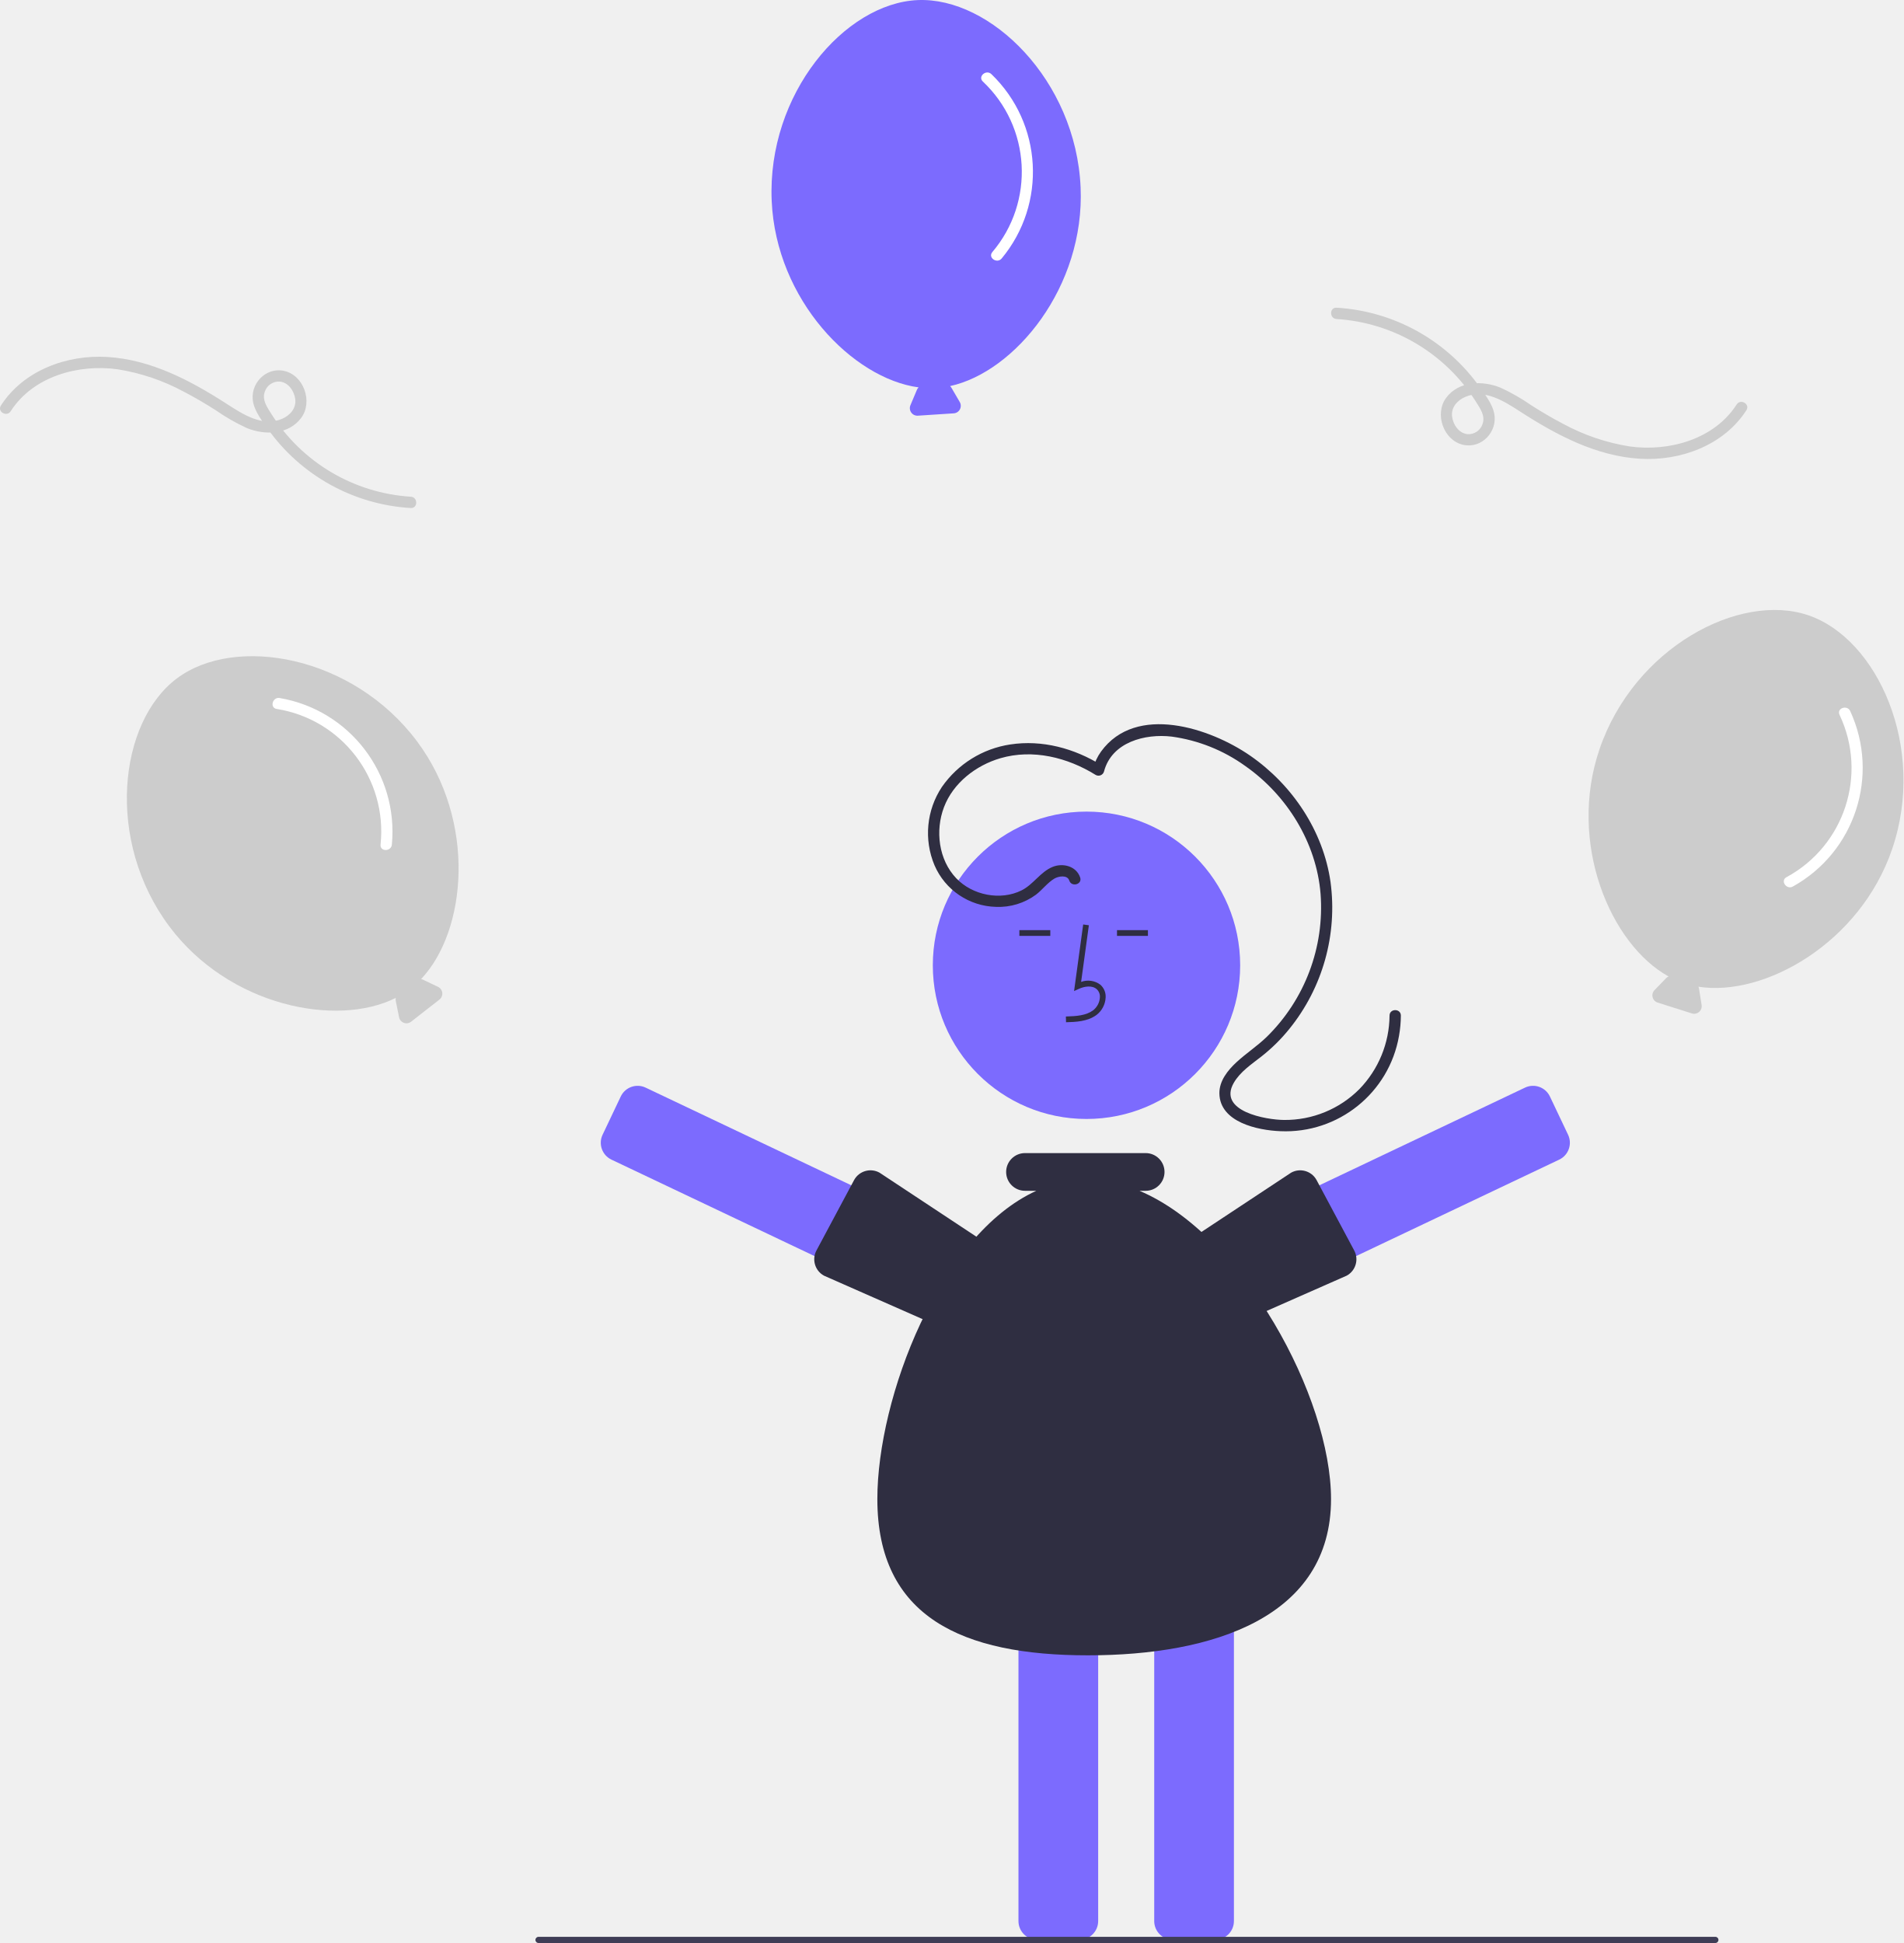
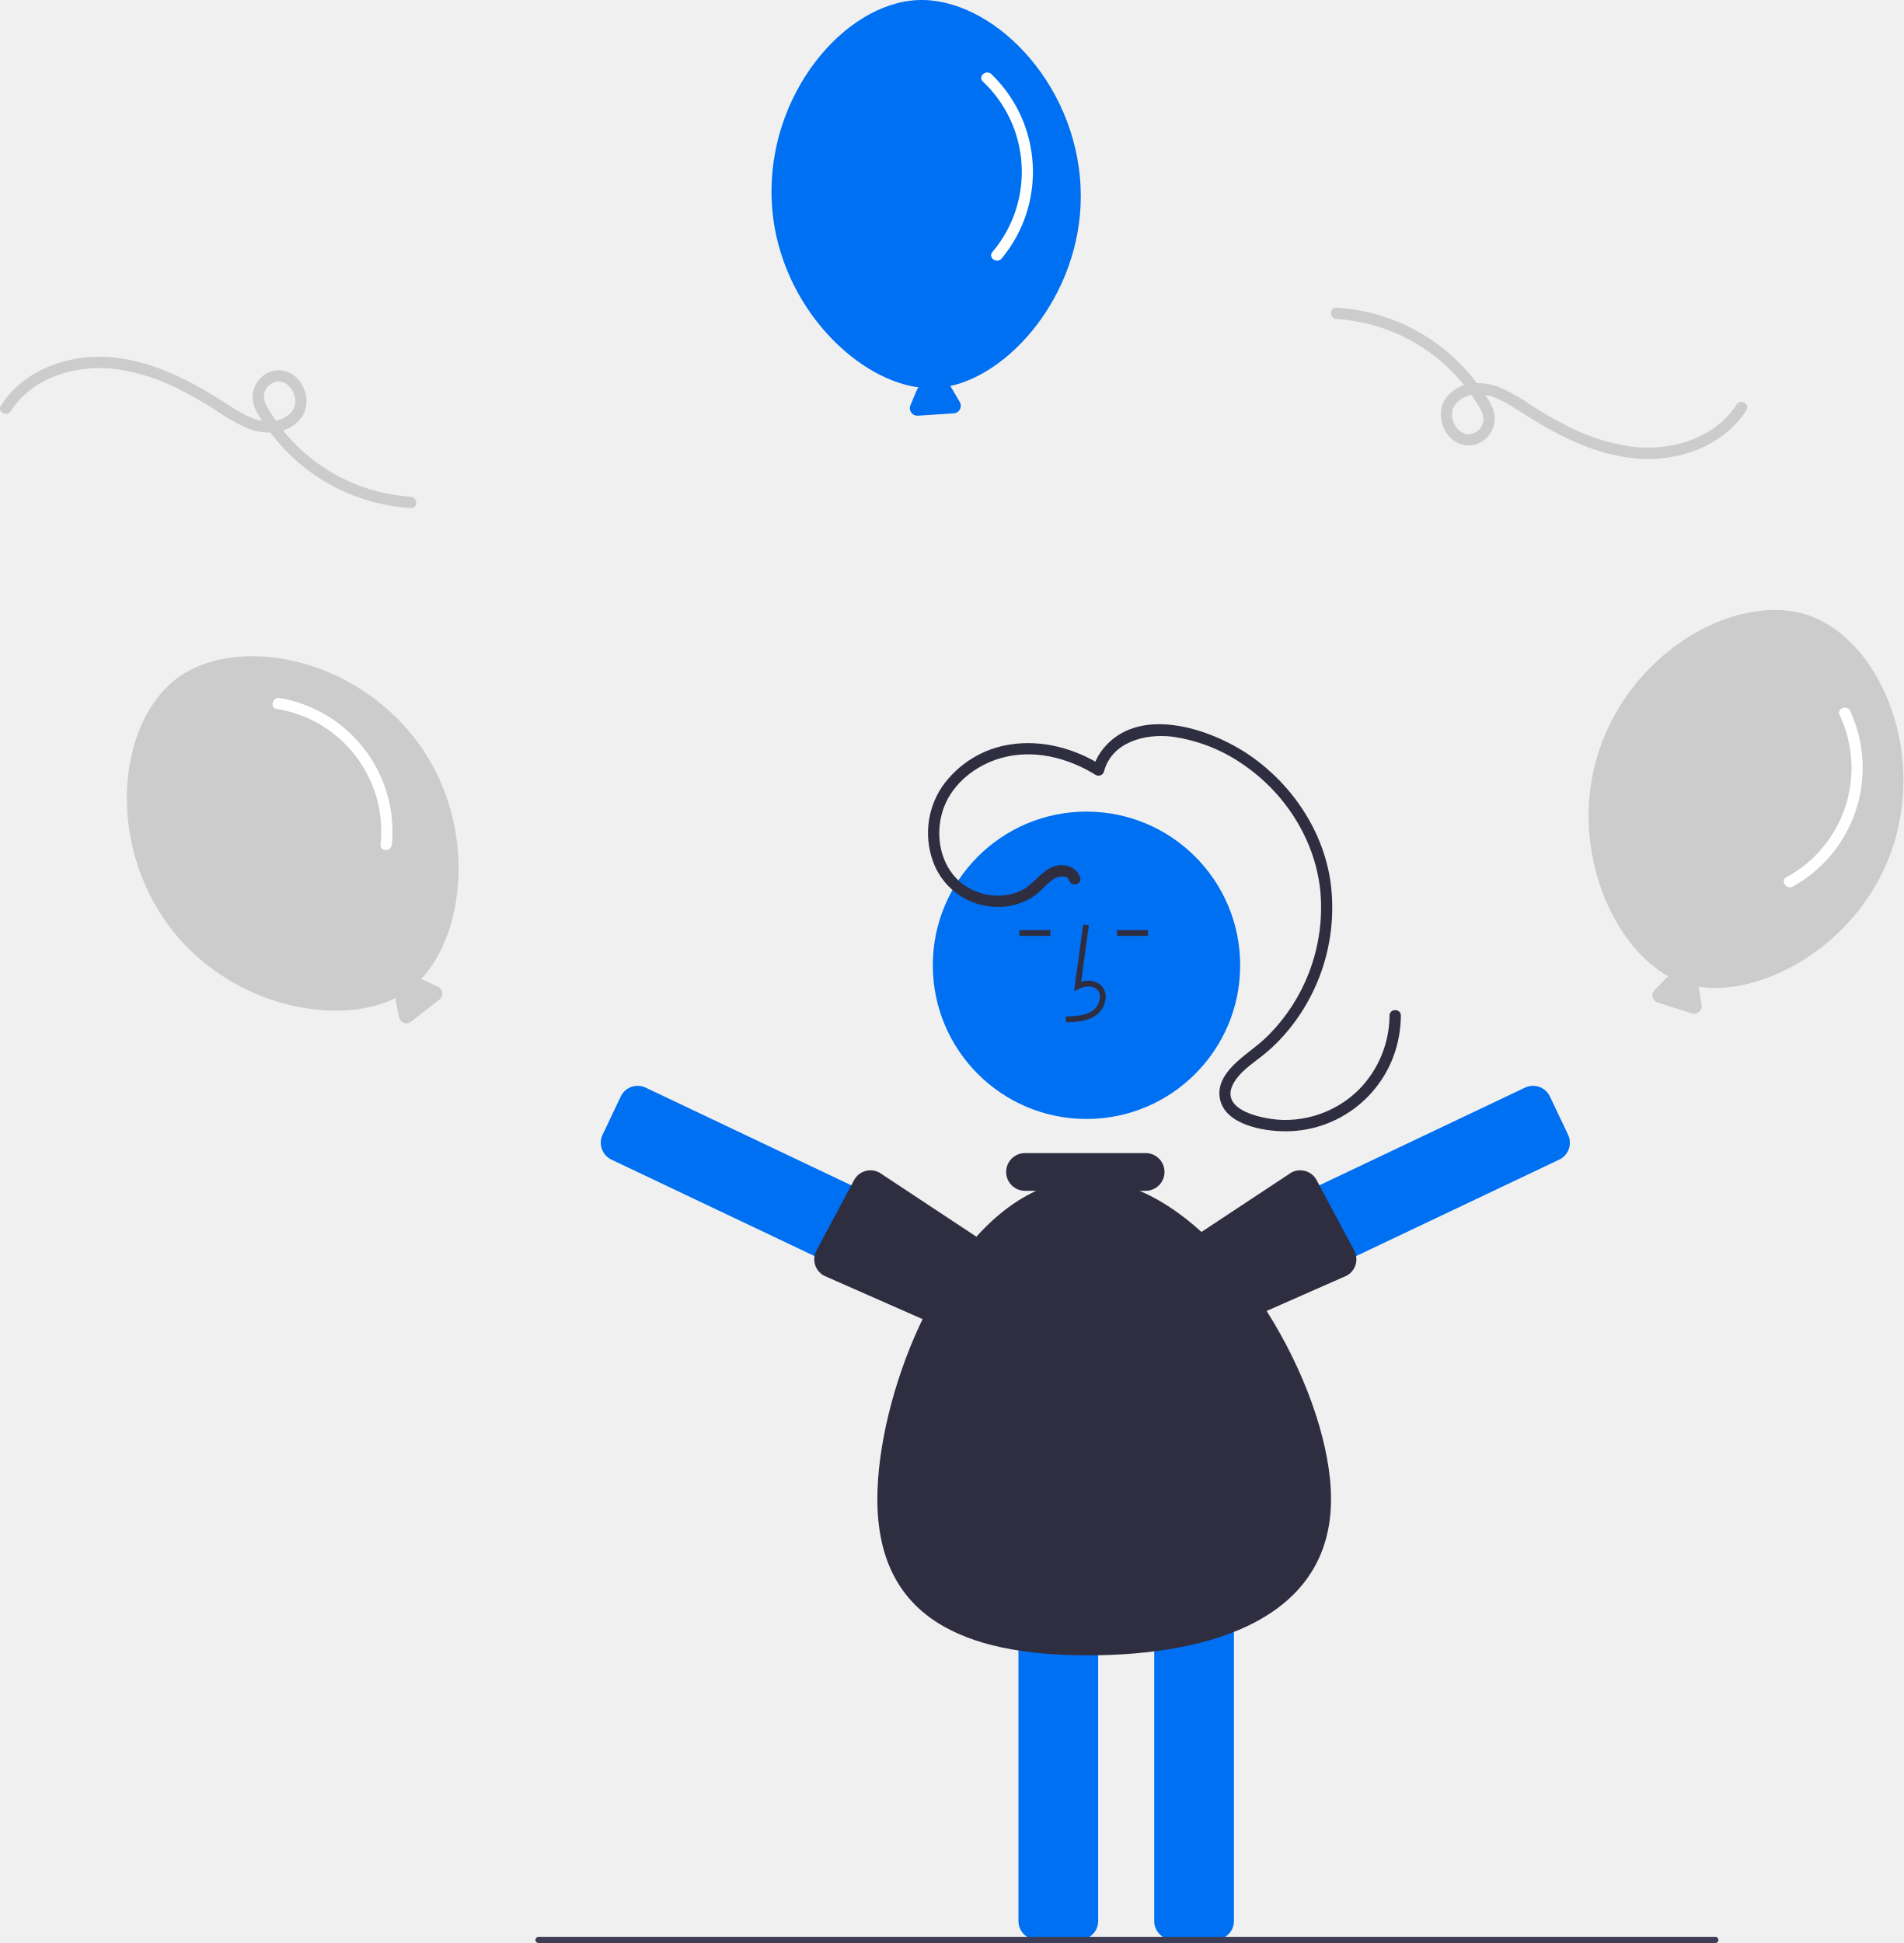
<svg xmlns="http://www.w3.org/2000/svg" data-name="Layer 1" width="616.258" height="629" viewBox="0 0 616.258 629">
  <path d="M426.896,375.502c-20.785-27.815-58.827-34.528-77.73-20.403s-23.246,52.51-2.461,80.326c19.239,25.747,54.096,32.768,73.295,23.122a2.411,2.411,0,0,0-.011.914l1.082,5.351a2.442,2.442,0,0,0,3.896,1.44l9.166-7.161a2.442,2.442,0,0,0-.454-4.129l-4.931-2.345a2.417,2.417,0,0,0-.543-.17C443.004,436.803,446.177,401.305,426.896,375.502Z" transform="translate(-291.8712 -135.5)" fill="#ccc" />
  <path d="M381.431,365a40.17,40.17,0,0,1,33.644,43.918c-.223,2.345,3.441,2.33,3.662,0a43.923,43.923,0,0,0-36.332-47.45C380.099,361.077,379.108,364.606,381.431,365Z" transform="translate(-291.8712 -135.5)" fill="#fff" />
  <path d="M904.468,410.328c11.184-32.873-4.794-68.043-27.135-75.644s-56.453,10.527-67.637,43.4c-10.352,30.428,3.57,63.146,22.383,73.524a2.411,2.411,0,0,0-.76.508l-3.801,3.919a2.442,2.442,0,0,0,1.016,4.028l11.089,3.509a2.442,2.442,0,0,0,3.148-2.71l-.855-5.392a2.417,2.417,0,0,0-.166-.544C863.023,458.281,894.093,440.822,904.468,410.328Z" transform="translate(-291.8712 -135.5)" fill="#ccc" />
  <path d="M887.416,366.893a40.17,40.17,0,0,1-17.192,52.585c-2.06,1.142.025,4.155,2.071,3.02a43.923,43.923,0,0,0,18.584-56.8C889.898,363.576,886.428,364.755,887.416,366.893Z" transform="translate(-291.8712 -135.5)" fill="#fff" />
-   <path d="M641.717,196.15c-1.52-34.69-29.181-61.654-52.757-60.622s-48.774,30.312-47.254,65.002c1.407,32.11,26.262,57.536,47.56,60.372a2.411,2.411,0,0,0-.524.749l-2.118,5.032a2.442,2.442,0,0,0,2.41,3.384l11.607-.758a2.442,2.442,0,0,0,1.949-3.668l-2.755-4.714a2.417,2.417,0,0,0-.352-.446C620.52,255.882,643.127,228.33,641.717,196.15Z" transform="translate(-291.8712 -135.5)" fill="#7C6BFE" />
+   <path d="M641.717,196.15c-1.52-34.69-29.181-61.654-52.757-60.622s-48.774,30.312-47.254,65.002c1.407,32.11,26.262,57.536,47.56,60.372a2.411,2.411,0,0,0-.524.749l-2.118,5.032a2.442,2.442,0,0,0,2.41,3.384l11.607-.758a2.442,2.442,0,0,0,1.949-3.668l-2.755-4.714a2.417,2.417,0,0,0-.352-.446C620.52,255.882,643.127,228.33,641.717,196.15Z" transform="translate(-291.8712 -135.5)" fill="#0070f3" />
  <path d="M610.053,161.876a40.17,40.17,0,0,1,3.081,55.238c-1.505,1.812,1.532,3.862,3.027,2.062a43.923,43.923,0,0,0-3.316-59.67C611.161,157.883,608.356,160.242,610.053,161.876Z" transform="translate(-291.8712 -135.5)" fill="#fff" />
-   <circle cx="351.752" cy="312.489" r="49.752" fill="#7C6BFE" />
-   <path d="M641.361,763.448H627.641a6.049,6.049,0,0,1-6.042-6.042v-114.355a6.049,6.049,0,0,1,6.042-6.042h13.72a6.049,6.049,0,0,1,6.042,6.042v114.355A6.049,6.049,0,0,1,641.361,763.448Z" transform="translate(-291.8712 -135.5)" fill="#7C6BFE" />
-   <path d="M685.311,763.448h-13.72a6.049,6.049,0,0,1-6.042-6.042v-114.355a6.049,6.049,0,0,1,6.042-6.042H685.311a6.049,6.049,0,0,1,6.042,6.042v114.355A6.049,6.049,0,0,1,685.311,763.448Z" transform="translate(-291.8712 -135.5)" fill="#7C6BFE" />
-   <path d="M607.058,544.697l-5.886,12.394a6.049,6.049,0,0,1-8.05,2.866L489.823,510.901a6.049,6.049,0,0,1-2.866-8.05l5.886-12.394a6.049,6.049,0,0,1,8.05-2.866l103.299,49.056A6.049,6.049,0,0,1,607.058,544.697Z" transform="translate(-291.8712 -135.5)" fill="#7C6BFE" />
+   <circle cx="351.752" cy="312.489" r="49.752" fill="#0070f3" />
+   <path d="M641.361,763.448H627.641a6.049,6.049,0,0,1-6.042-6.042v-114.355a6.049,6.049,0,0,1,6.042-6.042h13.72a6.049,6.049,0,0,1,6.042,6.042v114.355A6.049,6.049,0,0,1,641.361,763.448Z" transform="translate(-291.8712 -135.5)" fill="#0070f3" />
+   <path d="M685.311,763.448h-13.72a6.049,6.049,0,0,1-6.042-6.042v-114.355a6.049,6.049,0,0,1,6.042-6.042H685.311a6.049,6.049,0,0,1,6.042,6.042v114.355A6.049,6.049,0,0,1,685.311,763.448Z" transform="translate(-291.8712 -135.5)" fill="#0070f3" />
+   <path d="M607.058,544.697l-5.886,12.394a6.049,6.049,0,0,1-8.05,2.866L489.823,510.901a6.049,6.049,0,0,1-2.866-8.05l5.886-12.394a6.049,6.049,0,0,1,8.05-2.866l103.299,49.056A6.049,6.049,0,0,1,607.058,544.697Z" transform="translate(-291.8712 -135.5)" fill="#0070f3" />
  <path d="M622.62,551.34a5.995,5.995,0,0,1-.631,4.13l-6.631,12.011a6.05,6.05,0,0,1-8.211,2.37l-48.542-21.399a6.048,6.048,0,0,1-2.369-8.21l-0-0L568.4,517.485a6.042,6.042,0,0,1,8.21-2.369l43.597,28.819c1.413.78,1.85,5.388,2.298,6.938C622.55,551.029,622.588,551.184,622.62,551.34Z" transform="translate(-291.8712 -135.5)" fill="#2f2e41" />
-   <path d="M682.303,536.646l103.299-49.056a6.049,6.049,0,0,1,8.05,2.866l5.886,12.394a6.049,6.049,0,0,1-2.866,8.05L693.373,559.957a6.049,6.049,0,0,1-8.05-2.866l-5.886-12.394A6.049,6.049,0,0,1,682.303,536.646Z" transform="translate(-291.8712 -135.5)" fill="#7C6BFE" />
+   <path d="M682.303,536.646l103.299-49.056a6.049,6.049,0,0,1,8.05,2.866l5.886,12.394a6.049,6.049,0,0,1-2.866,8.05L693.373,559.957a6.049,6.049,0,0,1-8.05-2.866l-5.886-12.394A6.049,6.049,0,0,1,682.303,536.646Z" transform="translate(-291.8712 -135.5)" fill="#0070f3" />
  <path d="M663.989,550.874c.448-1.551.885-6.158,2.298-6.938l43.597-28.819a6.042,6.042,0,0,1,8.21,2.369l12.164,22.756-0.0 0a6.048,6.048,0,0,1-2.369,8.21l-48.542,21.399a6.05,6.05,0,0,1-8.211-2.37l-6.631-12.011a5.995,5.995,0,0,1-.631-4.13C663.906,551.184,663.944,551.029,663.989,550.874Z" transform="translate(-291.8712 -135.5)" fill="#2f2e41" />
  <path d="M637,466.428l-.052-1.859c3.459-.096,6.508-.313,8.8-1.987a5.715,5.715,0,0,0,2.214-4.21,3.267,3.267,0,0,0-1.072-2.691c-1.521-1.285-3.969-.869-5.752-.051l-1.538.705,2.95-21.558,1.842.252-2.509,18.338a6.563,6.563,0,0,1,6.208.893,5.086,5.086,0,0,1,1.729,4.176,7.56,7.56,0,0,1-2.975,5.646C643.9,466.235,640.074,466.342,637,466.428Z" transform="translate(-291.8712 -135.5)" fill="#2f2e41" />
  <rect x="361.629" y="301.112" width="10.013" height="1.859" fill="#2f2e41" />
  <rect x="330.023" y="301.112" width="10.013" height="1.859" fill="#2f2e41" />
  <path d="M660.774,520.994h2.006a6.104,6.104,0,1,0,0-12.208H623.714a6.104,6.104,0,0,0,0,12.208h3.67c-31.352,14.264-51.47,66.955-51.47,99.79,0,38.252,27.607,50.59,68.166,50.59s78.712-12.339,78.712-50.59C722.792,587.949,694.454,535.259,660.774,520.994Z" transform="translate(-291.8712 -135.5)" fill="#2f2e41" />
  <path d="M641.574,419.575c-1.212-3.684-5.585-4.815-8.951-3.425-3.947,1.63-6.185,5.667-9.997,7.575-6.856,3.432-15.952,1.589-21.179-3.913-5.716-6.016-6.842-15.405-3.965-23.002,2.975-7.856,10.355-13.542,18.257-15.851,10.5-3.069,21.765-.253,30.86,5.408a1.848,1.848,0,0,0,2.69-1.094c2.501-9.555,13.289-12.336,21.958-11.311a53.079,53.079,0,0,1,23.712,9.463c13.552,9.455,23.106,24.856,24.445,41.435a58.686,58.686,0,0,1-17.45,46.332c-3.055,2.948-6.615,5.267-9.73,8.139-2.837,2.617-5.634,6.06-5.577,10.133.13,9.367,12.456,11.95,19.75,12.231a37.291,37.291,0,0,0,38.399-30.836,38.541,38.541,0,0,0,.602-6.585c.011-2.357-3.652-2.36-3.662,0a34.541,34.541,0,0,1-9.777,23.814,33.922,33.922,0,0,1-24.349,9.972c-5.823-.029-21.6-2.79-16.312-12.001,2.067-3.602,5.777-6.054,8.975-8.56a56.152,56.152,0,0,0,9.005-8.889,62.398,62.398,0,0,0,13.347-47.612c-2.361-16.515-12.374-31.438-25.997-40.862-12.97-8.973-36.942-16.908-48.278-1.362a16.437,16.437,0,0,0-2.591,5.525l2.69-1.094c-8.762-5.453-19.207-8.282-29.505-6.705a32.954,32.954,0,0,0-22.14,13.765,26.96,26.96,0,0,0-2.39,25.342,22.264,22.264,0,0,0,19.953,13.473,20.382,20.382,0,0,0,12.894-3.946c2.086-1.591,3.689-3.843,5.947-5.197,1.293-.776,4.2-1.32,4.836.612.733,2.229,4.271,1.274,3.532-.974Z" transform="translate(-291.8712 -135.5)" fill="#2f2e41" />
  <path d="M724.586,238.774a57.623,57.623,0,0,1,45.071,26.697c1.364,2.181,3.146,4.578,2.201,7.263a4.775,4.775,0,0,1-4.948,3.305c-2.785-.339-4.582-3.063-4.925-5.674-.389-2.961,1.7-5.286,4.279-6.386,6.303-2.689,12.662,1.466,17.796,4.782,11.698,7.556,24.565,14.389,38.74,15.25,13.115.797,27.179-4.346,34.474-15.719,1.276-1.99-1.893-3.828-3.162-1.849-7.235,11.28-21.86,15.331-34.577,13.587a67.219,67.219,0,0,1-21.636-7.345c-3.495-1.814-6.885-3.825-10.207-5.939a65.129,65.129,0,0,0-10.011-5.739c-5.837-2.398-13.565-2.211-17.642,3.31-3.804,5.151-.864,13.725,5.498,15.173,6.03,1.372,11.312-4.298,10.071-10.228-.635-3.033-2.919-6.001-4.687-8.48A61.29,61.29,0,0,0,724.586,235.112c-2.356-.117-2.35,3.546,0,3.662Z" transform="translate(-291.8712 -135.5)" fill="#ccc" />
  <path d="M424.856,296.298a57.623,57.623,0,0,1-45.071-26.697c-1.364-2.181-3.146-4.578-2.201-7.263a4.775,4.775,0,0,1,4.948-3.305c2.785.339,4.582,3.063,4.925,5.674.389,2.961-1.7,5.286-4.279,6.386-6.303,2.689-12.662-1.466-17.796-4.782-11.698-7.556-24.565-14.389-38.74-15.25-13.115-.797-27.179,4.346-34.474,15.719-1.276,1.99,1.893,3.828,3.162,1.849,7.235-11.28,21.86-15.331,34.577-13.587a67.219,67.219,0,0,1,21.636,7.345c3.495,1.814,6.885,3.825,10.207,5.939a65.13,65.13,0,0,0,10.011,5.739c5.837,2.398,13.565,2.211,17.642-3.31,3.804-5.151.864-13.725-5.498-15.173-6.03-1.372-11.312,4.298-10.071,10.228.635,3.033,2.919,6.001,4.687,8.48A61.29,61.29,0,0,0,424.856,299.96c2.356.117,2.35-3.546,0-3.662Z" transform="translate(-291.8712 -135.5)" fill="#ccc" />
  <path d="M847.218,764.5h-381a1,1,0,0,1,0-2h381a1,1,0,0,1,0,2Z" transform="translate(-291.8712 -135.5)" fill="#3f3d56" />
</svg>
